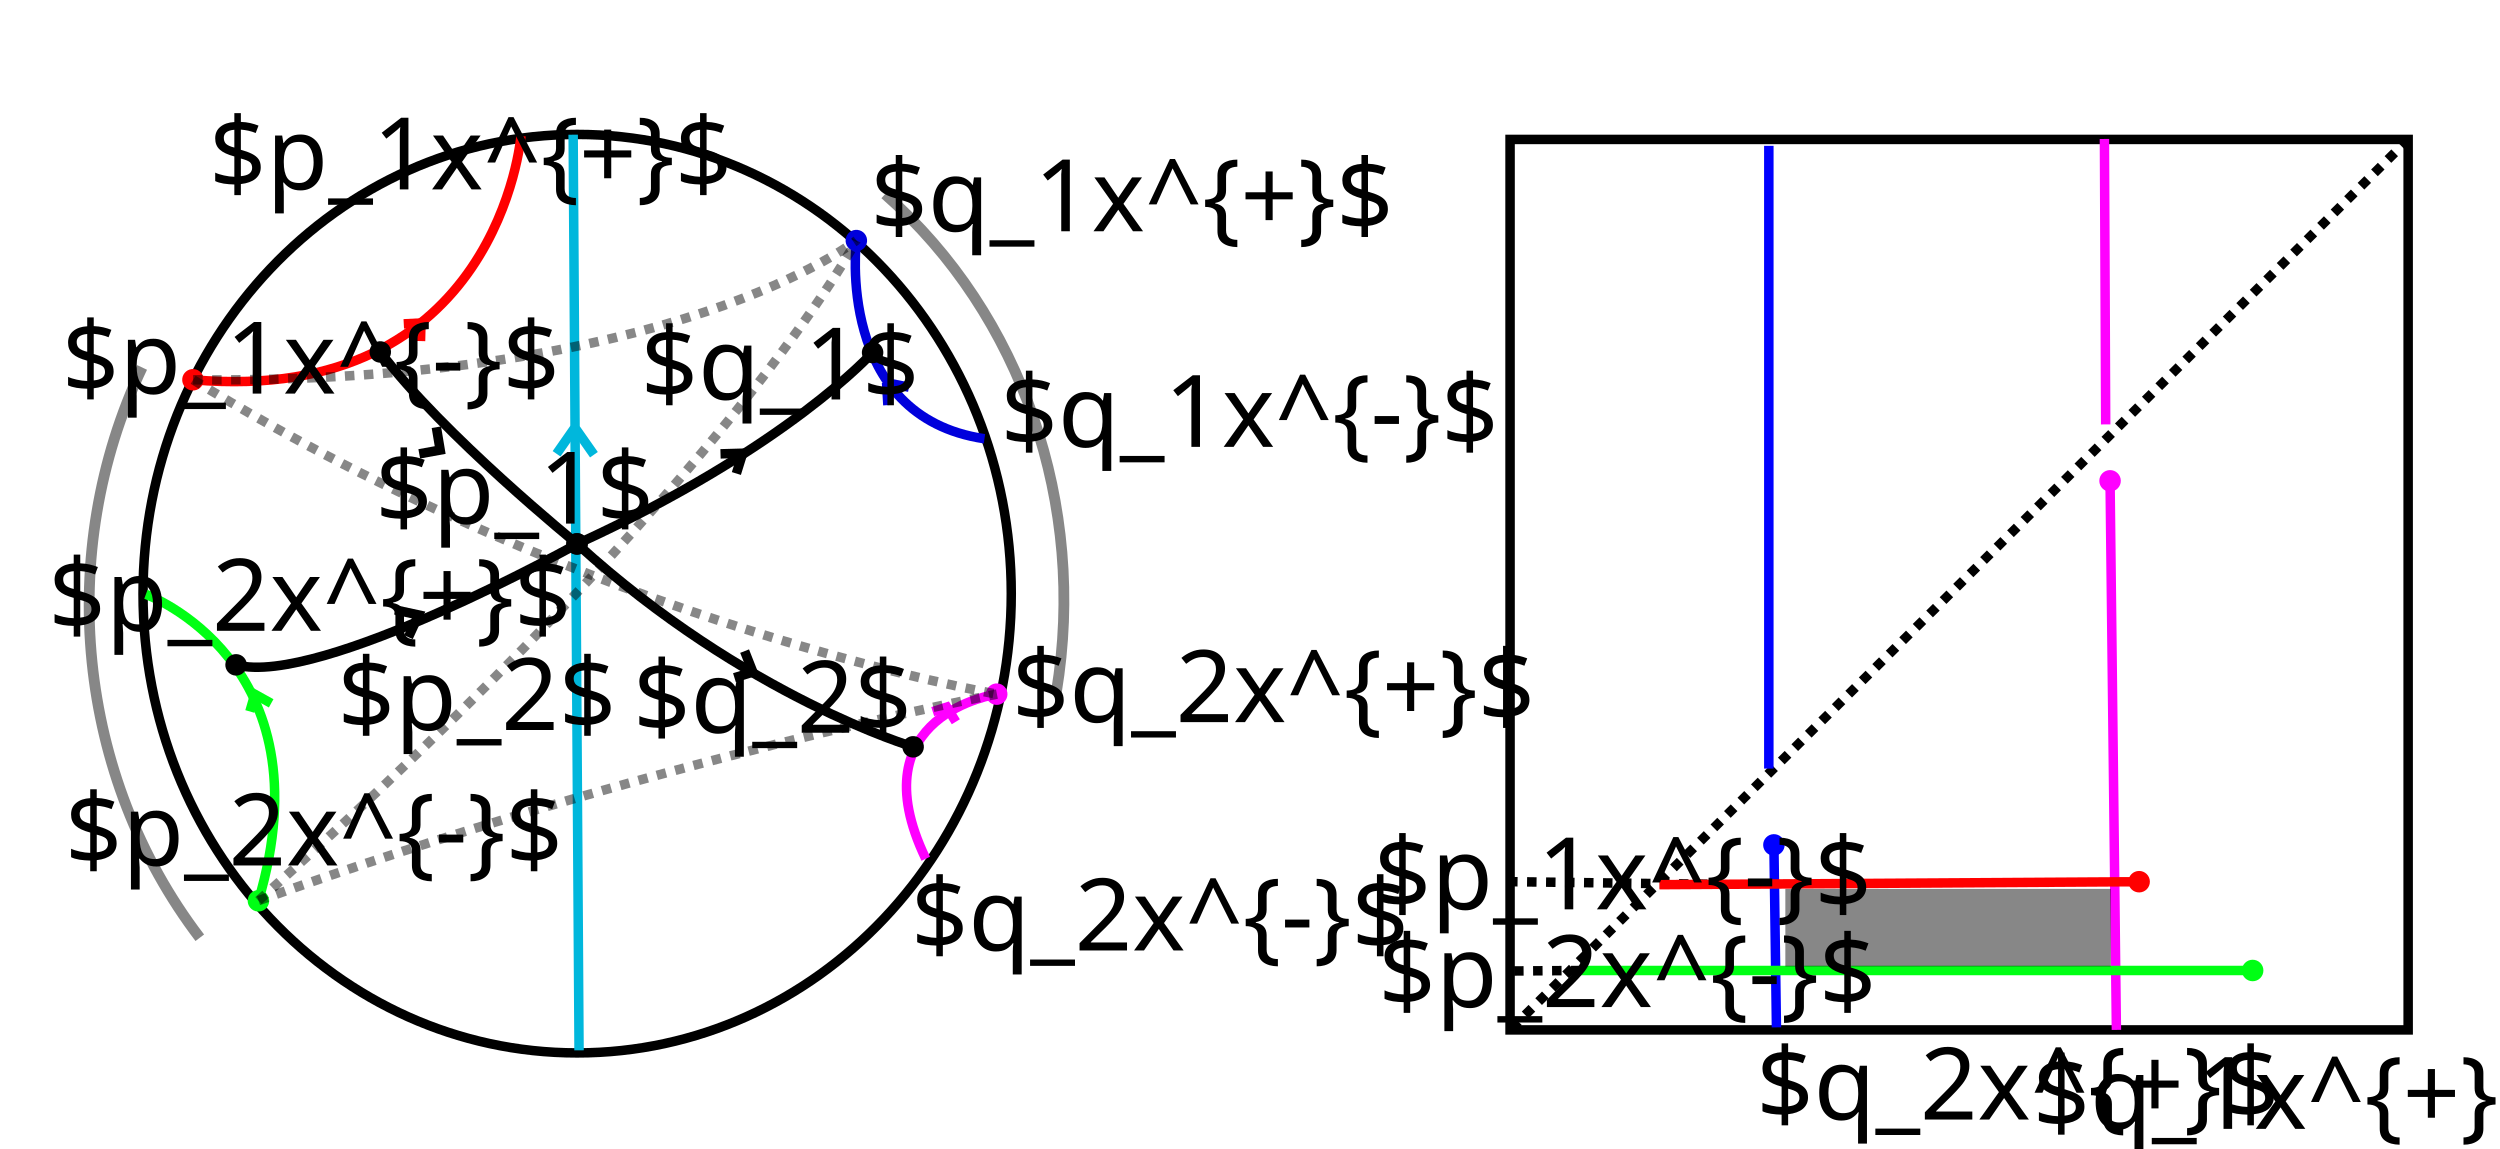
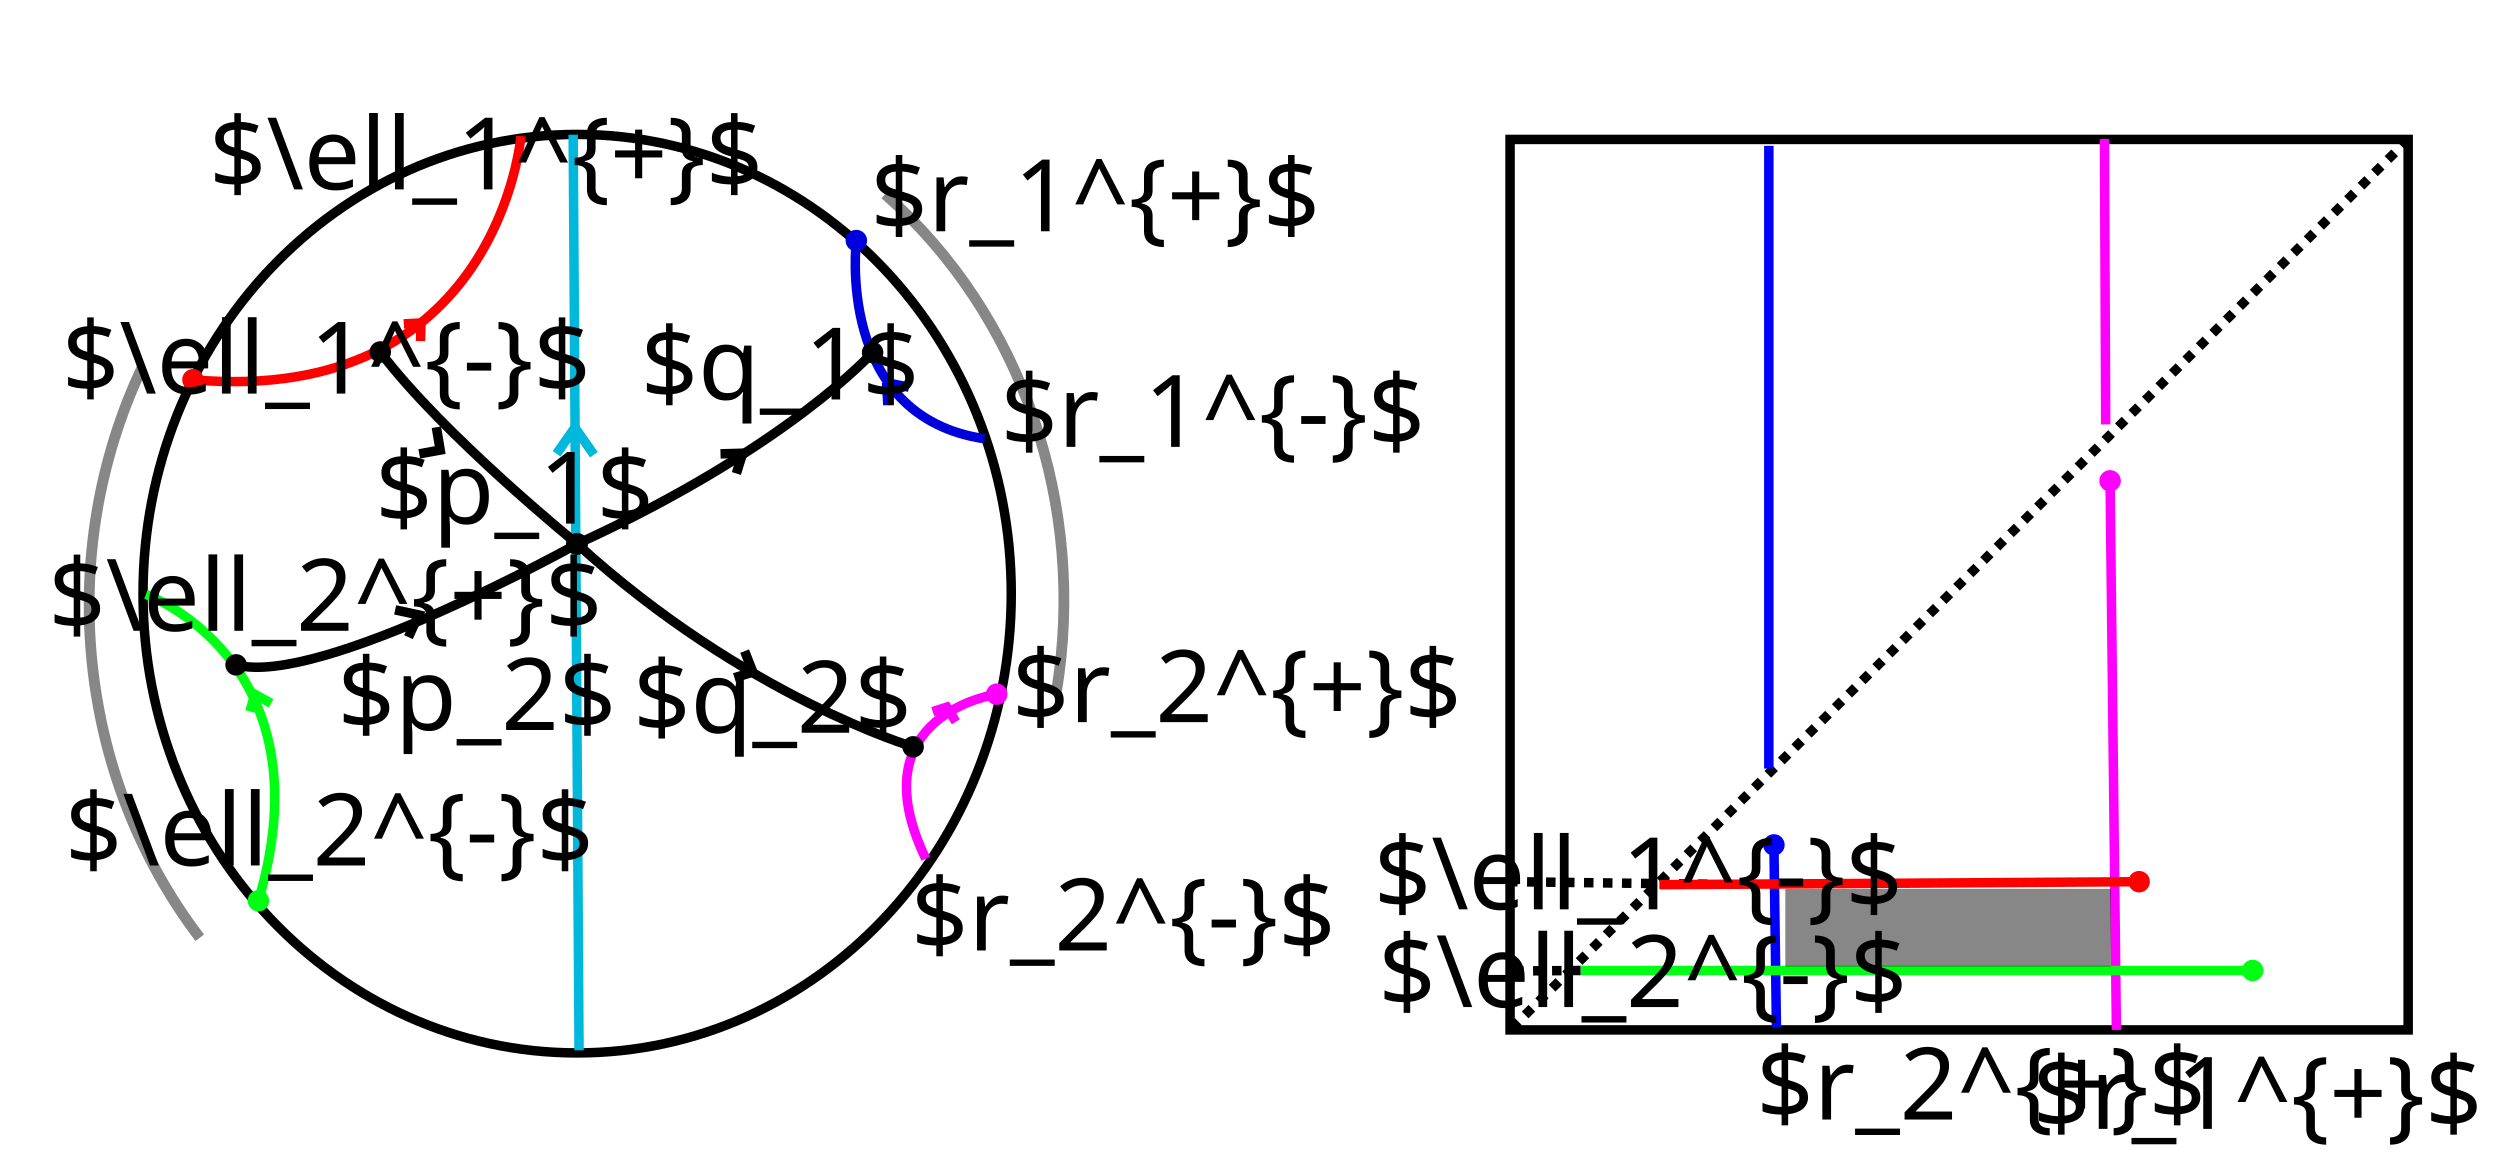
<svg xmlns="http://www.w3.org/2000/svg" width="263.373mm" height="120.949mm" viewBox="0 0 263.373 120.949" version="1.1" id="svg4073">
  <defs id="defs4067">
    <marker style="overflow:visible" id="marker12099" refX="0" refY="0" orient="auto">
      <path transform="matrix(0.2,0,0,0.2,1.48,0.2)" style="fill:#00ff14;fill-opacity:1;fill-rule:evenodd;stroke:#00ff14;stroke-width:1pt;stroke-opacity:1" d="m -2.5,-1 c 0,2.76 -2.24,5 -5,5 -2.76,0 -5,-2.24 -5,-5 0,-2.76 2.24,-5 5,-5 2.76,0 5,2.24 5,5 z" id="path12097" />
    </marker>
    <marker orient="auto" refY="0" refX="0" id="marker11931" style="overflow:visible">
      <path id="path11929" d="m -2.5,-1 c 0,2.76 -2.24,5 -5,5 -2.76,0 -5,-2.24 -5,-5 0,-2.76 2.24,-5 5,-5 2.76,0 5,2.24 5,5 z" style="fill:#ff0000;fill-opacity:1;fill-rule:evenodd;stroke:#ff0000;stroke-width:1pt;stroke-opacity:1" transform="matrix(0.2,0,0,0.2,1.48,0.2)" />
    </marker>
    <marker style="overflow:visible" id="marker9987" refX="0" refY="0" orient="auto">
      <path transform="matrix(0.2,0,0,0.2,1.48,0.2)" style="fill:#ff0000;fill-opacity:1;fill-rule:evenodd;stroke:#ff0000;stroke-width:1pt;stroke-opacity:1" d="m -2.5,-1 c 0,2.76 -2.24,5 -5,5 -2.76,0 -5,-2.24 -5,-5 0,-2.76 2.24,-5 5,-5 2.76,0 5,2.24 5,5 z" id="path9985" />
    </marker>
    <marker orient="auto" refY="0" refX="0" id="marker9839" style="overflow:visible">
      <path id="path9837" d="m -2.5,-1 c 0,2.76 -2.24,5 -5,5 -2.76,0 -5,-2.24 -5,-5 0,-2.76 2.24,-5 5,-5 2.76,0 5,2.24 5,5 z" style="fill:#00ff14;fill-opacity:1;fill-rule:evenodd;stroke:#00ff14;stroke-width:1pt;stroke-opacity:1" transform="matrix(0.2,0,0,0.2,1.48,0.2)" />
    </marker>
    <marker style="overflow:visible" id="marker9649" refX="0" refY="0" orient="auto">
      <path transform="matrix(0.2,0,0,0.2,1.48,0.2)" style="fill:#ff00ff;fill-opacity:1;fill-rule:evenodd;stroke:#ff00ff;stroke-width:1pt;stroke-opacity:1" d="m -2.5,-1 c 0,2.76 -2.24,5 -5,5 -2.76,0 -5,-2.24 -5,-5 0,-2.76 2.24,-5 5,-5 2.76,0 5,2.24 5,5 z" id="path9647" />
    </marker>
    <marker orient="auto" refY="0" refX="0" id="marker9483" style="overflow:visible">
      <path id="path9481" d="m -2.5,-1 c 0,2.76 -2.24,5 -5,5 -2.76,0 -5,-2.24 -5,-5 0,-2.76 2.24,-5 5,-5 2.76,0 5,2.24 5,5 z" style="fill:#0000dc;fill-opacity:1;fill-rule:evenodd;stroke:#0000dc;stroke-width:1pt;stroke-opacity:1" transform="matrix(0.2,0,0,0.2,1.48,0.2)" />
    </marker>
    <marker style="overflow:visible" id="marker3359" refX="0" refY="0" orient="auto">
      <path transform="matrix(0.2,0,0,0.2,1.48,0.2)" style="fill:#0000ff;fill-opacity:1;fill-rule:evenodd;stroke:#0000ff;stroke-width:1pt;stroke-opacity:1" d="m -2.5,-1 c 0,2.76 -2.24,5 -5,5 -2.76,0 -5,-2.24 -5,-5 0,-2.76 2.24,-5 5,-5 2.76,0 5,2.24 5,5 z" id="path3357" />
    </marker>
    <marker style="overflow:visible" id="marker3269" refX="0" refY="0" orient="auto">
      <path transform="matrix(0.2,0,0,0.2,1.48,0.2)" style="fill:#0000dc;fill-opacity:1;fill-rule:evenodd;stroke:#0000dc;stroke-width:1pt;stroke-opacity:1" d="m -2.5,-1 c 0,2.76 -2.24,5 -5,5 -2.76,0 -5,-2.24 -5,-5 0,-2.76 2.24,-5 5,-5 2.76,0 5,2.24 5,5 z" id="path3267" />
    </marker>
    <marker orient="auto" refY="0" refX="0" id="marker3193" style="overflow:visible">
      <path id="path3191" d="m -2.5,-1 c 0,2.76 -2.24,5 -5,5 -2.76,0 -5,-2.24 -5,-5 0,-2.76 2.24,-5 5,-5 2.76,0 5,2.24 5,5 z" style="fill:#ff0000;fill-opacity:1;fill-rule:evenodd;stroke:#ff0000;stroke-width:1pt;stroke-opacity:1" transform="matrix(0.2,0,0,0.2,1.48,0.2)" />
    </marker>
    <marker orient="auto" refY="0" refX="0" id="marker3129" style="overflow:visible">
      <path id="path3127" d="m -2.5,-1 c 0,2.76 -2.24,5 -5,5 -2.76,0 -5,-2.24 -5,-5 0,-2.76 2.24,-5 5,-5 2.76,0 5,2.24 5,5 z" style="fill:#ff0000;fill-opacity:1;fill-rule:evenodd;stroke:#ff0000;stroke-width:1pt;stroke-opacity:1" transform="matrix(0.2,0,0,0.2,1.48,0.2)" />
    </marker>
    <marker orient="auto" refY="0" refX="0" id="marker3019" style="overflow:visible">
      <path id="path3017" d="m -2.5,-1 c 0,2.76 -2.24,5 -5,5 -2.76,0 -5,-2.24 -5,-5 0,-2.76 2.24,-5 5,-5 2.76,0 5,2.24 5,5 z" style="fill:#000000;fill-opacity:1;fill-rule:evenodd;stroke:#000000;stroke-width:1pt;stroke-opacity:1" transform="matrix(0.2,0,0,0.2,1.48,0.2)" />
    </marker>
    <marker orient="auto" refY="0" refX="0" id="DotS" style="overflow:visible">
      <path id="path1074" d="m -2.5,-1 c 0,2.76 -2.24,5 -5,5 -2.76,0 -5,-2.24 -5,-5 0,-2.76 2.24,-5 5,-5 2.76,0 5,2.24 5,5 z" style="fill:#000000;fill-opacity:1;fill-rule:evenodd;stroke:#000000;stroke-width:1pt;stroke-opacity:1" transform="matrix(0.2,0,0,0.2,1.48,0.2)" />
    </marker>
    <marker orient="auto" refY="0" refX="0" id="marker2563" style="overflow:visible">
      <path id="path1019" d="M 0,0 5,-5 -12.5,0 5,5 Z" style="fill:#000000;fill-opacity:1;fill-rule:evenodd;stroke:#000000;stroke-width:1pt;stroke-opacity:1" transform="matrix(0.2,0,0,0.2,1.2,0)" />
    </marker>
    <marker orient="auto" refY="0" refX="0" id="Arrow1Sstart" style="overflow:visible">
      <path id="path839" d="M 0,0 5,-5 -12.5,0 5,5 Z" style="fill:#0000ff;fill-opacity:1;fill-rule:evenodd;stroke:#0000ff;stroke-width:1pt;stroke-opacity:1" transform="matrix(0.2,0,0,0.2,1.2,0)" />
    </marker>
    <marker orient="auto" refY="0" refX="0" id="marker3687" style="overflow:visible">
      <path id="path3685" d="M 0,0 5,-5 -12.5,0 5,5 Z" style="fill:#ff0000;fill-opacity:1;fill-rule:evenodd;stroke:#ff0000;stroke-width:1pt;stroke-opacity:1" transform="matrix(-0.2,0,0,-0.2,-1.2,0)" />
    </marker>
    <marker orient="auto" refY="0" refX="0" id="marker1321" style="overflow:visible">
      <path id="path1319" d="m -2.5,-1 c 0,2.76 -2.24,5 -5,5 -2.76,0 -5,-2.24 -5,-5 0,-2.76 2.24,-5 5,-5 2.76,0 5,2.24 5,5 z" style="fill:#000000;fill-opacity:1;fill-rule:evenodd;stroke:#000000;stroke-width:1pt;stroke-opacity:1" transform="matrix(0.2,0,0,0.2,1.48,0.2)" />
    </marker>
    <marker orient="auto" refY="0" refX="0" id="marker1325" style="overflow:visible">
      <path id="path1323" d="m -2.5,-1 c 0,2.76 -2.24,5 -5,5 -2.76,0 -5,-2.24 -5,-5 0,-2.76 2.24,-5 5,-5 2.76,0 5,2.24 5,5 z" style="fill:#000000;fill-opacity:1;fill-rule:evenodd;stroke:#000000;stroke-width:1pt;stroke-opacity:1" transform="matrix(0.2,0,0,0.2,1.48,0.2)" />
    </marker>
    <marker orient="auto" refY="0" refX="0" id="DotS-7" style="overflow:visible">
      <path id="path1074-8" d="m -2.5,-1 c 0,2.76 -2.24,5 -5,5 -2.76,0 -5,-2.24 -5,-5 0,-2.76 2.24,-5 5,-5 2.76,0 5,2.24 5,5 z" style="fill:#000000;fill-opacity:1;fill-rule:evenodd;stroke:#000000;stroke-width:1pt;stroke-opacity:1" transform="matrix(0.2,0,0,0.2,1.48,0.2)" />
    </marker>
    <marker orient="auto" refY="0" refX="0" id="marker1307" style="overflow:visible">
      <path id="path1305" d="m -2.5,-1 c 0,2.76 -2.24,5 -5,5 -2.76,0 -5,-2.24 -5,-5 0,-2.76 2.24,-5 5,-5 2.76,0 5,2.24 5,5 z" style="fill:#000000;fill-opacity:1;fill-rule:evenodd;stroke:#000000;stroke-width:1pt;stroke-opacity:1" transform="matrix(0.2,0,0,0.2,1.48,0.2)" />
    </marker>
    <marker orient="auto" refY="0" refX="0" id="marker1311" style="overflow:visible">
      <path id="path1309" d="m -2.5,-1 c 0,2.76 -2.24,5 -5,5 -2.76,0 -5,-2.24 -5,-5 0,-2.76 2.24,-5 5,-5 2.76,0 5,2.24 5,5 z" style="fill:#000000;fill-opacity:1;fill-rule:evenodd;stroke:#000000;stroke-width:1pt;stroke-opacity:1" transform="matrix(0.2,0,0,0.2,1.48,0.2)" />
    </marker>
    <marker orient="auto" refY="0" refX="0" id="marker1315" style="overflow:visible">
      <path id="path1313" d="m -2.5,-1 c 0,2.76 -2.24,5 -5,5 -2.76,0 -5,-2.24 -5,-5 0,-2.76 2.24,-5 5,-5 2.76,0 5,2.24 5,5 z" style="fill:#000000;fill-opacity:1;fill-rule:evenodd;stroke:#000000;stroke-width:1pt;stroke-opacity:1" transform="matrix(0.2,0,0,0.2,1.48,0.2)" />
    </marker>
    <marker orient="auto" refY="0" refX="0" id="marker13250" style="overflow:visible">
      <path id="path13248" d="m -2.5,-1 c 0,2.76 -2.24,5 -5,5 -2.76,0 -5,-2.24 -5,-5 0,-2.76 2.24,-5 5,-5 2.76,0 5,2.24 5,5 z" style="fill:#0000dc;fill-opacity:1;fill-rule:evenodd;stroke:#0000dc;stroke-width:1pt;stroke-opacity:1" transform="matrix(0.2,0,0,0.2,1.48,0.2)" />
    </marker>
    <marker orient="auto" refY="0" refX="0" id="marker8493" style="overflow:visible">
      <path id="path8491" d="m -2.5,-1 c 0,2.76 -2.24,5 -5,5 -2.76,0 -5,-2.24 -5,-5 0,-2.76 2.24,-5 5,-5 2.76,0 5,2.24 5,5 z" style="fill:#000000;fill-opacity:1;fill-rule:evenodd;stroke:#000000;stroke-width:1pt;stroke-opacity:1" transform="matrix(0.2,0,0,0.2,1.48,0.2)" />
    </marker>
    <marker style="overflow:visible" id="marker3359-2" refX="0" refY="0" orient="auto">
      <path transform="matrix(0.2,0,0,0.2,1.48,0.2)" style="fill:#ff00ff;fill-opacity:1;fill-rule:evenodd;stroke:#ff00ff;stroke-width:1pt;stroke-opacity:1" d="m -2.5,-1 c 0,2.76 -2.24,5 -5,5 -2.76,0 -5,-2.24 -5,-5 0,-2.76 2.24,-5 5,-5 2.76,0 5,2.24 5,5 z" id="path3357-1" />
    </marker>
  </defs>
  <g id="layer1" transform="translate(-35.14822,34.43166)">
    <rect style="fill:none;fill-opacity:1;stroke:#000000;stroke-width:1;stroke-miterlimit:4;stroke-dasharray:none;stroke-dashoffset:0;stroke-opacity:1" id="rect3343" width="94.613" height="93.812" x="194.232" y="-19.743" />
    <path style="fill:none;stroke:#000000;stroke-width:1;stroke-linecap:butt;stroke-linejoin:miter;stroke-miterlimit:4;stroke-dasharray:1, 1;stroke-dashoffset:0;stroke-opacity:1" d="M 288.845,-19.743 C 194.232,74.068 194.232,74.068 194.232,74.068" id="path3345" />
    <path style="fill:none;stroke:#0000ff;stroke-width:1;stroke-linecap:butt;stroke-linejoin:miter;stroke-miterlimit:4;stroke-dasharray:none;stroke-opacity:1;marker-end:url(#marker3359)" d="M 222.295,73.801 C 222.028,54.558 222.028,54.558 222.028,54.558" id="path3347" />
    <path style="fill:none;stroke:#0000ff;stroke-width:1;stroke-linecap:butt;stroke-linejoin:miter;stroke-miterlimit:4;stroke-dasharray:none;stroke-opacity:1" d="M 221.493,-19.068 V 46.54" id="path3349" />
    <text xml:space="preserve" style="font-style:normal;font-variant:normal;font-weight:normal;font-stretch:normal;font-size:10.583px;line-height:1.25;font-family:verdana;-inkscape-font-specification:verdana;letter-spacing:0px;word-spacing:0px;fill:#000000;fill-opacity:1;stroke:none;stroke-width:0.265" x="249.289" y="84.492" id="text3452">
-       <tspan id="tspan3450" x="249.289" y="84.492" style="stroke-width:0.265">$q_1x^{+}$</tspan>
+       <tspan id="tspan3450" x="249.289" y="84.492" style="stroke-width:0.265">$r_1^{+}$</tspan>
    </text>
    <flowRoot xml:space="preserve" id="flowRoot3472" style="font-style:normal;font-variant:normal;font-weight:normal;font-stretch:normal;font-size:40px;line-height:1.25;font-family:verdana;-inkscape-font-specification:verdana;letter-spacing:0px;word-spacing:0px;fill:#000000;fill-opacity:1;stroke:none" transform="matrix(0.2645833,0,0,0.2645833,14.35953,-70.33962)">
      <flowRegion id="flowRegion3474">
        <rect id="rect3476" width="551.543" height="63.64" x="35.355" y="21.525" />
      </flowRegion>
      <flowPara id="flowPara3478" />
    </flowRoot>
-     <flowRoot xml:space="preserve" id="flowRoot8539" style="fill:black;fill-opacity:1;stroke:none;font-family:verdana;font-style:normal;font-weight:normal;font-size:40px;line-height:1.25;letter-spacing:0px;word-spacing:0px;-inkscape-font-specification:verdana;font-stretch:normal;font-variant:normal">
+     <flowRoot xml:space="preserve" id="flowRoot8539" style="font-style:normal;font-variant:normal;font-weight:normal;font-stretch:normal;font-size:40px;line-height:1.25;font-family:verdana;-inkscape-font-specification:verdana;letter-spacing:0px;word-spacing:0px;fill:#000000;fill-opacity:1;stroke:none">
      <flowRegion id="flowRegion8541">
        <rect id="rect8543" width="621.244" height="692.965" x="-78.792" y="-79.26" />
      </flowRegion>
      <flowPara id="flowPara8545" />
    </flowRoot>
    <ellipse style="fill:none;fill-opacity:1;stroke:#000000;stroke-width:1;stroke-miterlimit:4;stroke-dasharray:none;stroke-dashoffset:0;stroke-opacity:1" id="path2514-8-7" cx="95.95" cy="28.111" rx="45.735" ry="48.381" />
    <path style="fill:none;stroke:#ff0000;stroke-width:1;stroke-linecap:butt;stroke-linejoin:miter;stroke-miterlimit:4;stroke-dasharray:none;stroke-opacity:1;marker-start:url(#marker9987)" d="M 55.495,5.579 C 87.647,8.376 90.033,-20.102 90.033,-20.102" id="path9327-9" />
    <path style="fill:none;stroke:#00ff14;stroke-width:1;stroke-linecap:butt;stroke-linejoin:miter;stroke-miterlimit:4;stroke-dasharray:none;stroke-opacity:1;marker-start:url(#marker9839)" d="M 62.38,60.447 C 69.829,35.236 50.517,28.179 50.517,28.179" id="path9329-4" />
    <path style="fill:none;stroke:#0000dc;stroke-width:1;stroke-linecap:butt;stroke-linejoin:miter;stroke-miterlimit:4;stroke-dasharray:none;stroke-opacity:1;marker-start:;marker-end:url(#marker9483)" d="M 138.86,11.792 C 123.082,9.452 125.366,-9.107 125.366,-9.107" id="path9382" />
    <path style="fill:none;stroke:#ff00ff;stroke-width:1;stroke-linecap:butt;stroke-linejoin:miter;stroke-miterlimit:4;stroke-dasharray:none;stroke-opacity:1;marker-end:url(#marker9649)" d="m 132.676,56.037 c -7.319,-15.245 7.496,-17.343 7.496,-17.343" id="path9384" />
    <path style="fill:none;stroke:#00b7dc;stroke-width:1;stroke-linecap:butt;stroke-linejoin:miter;stroke-miterlimit:4;stroke-dasharray:none;stroke-opacity:1" d="m 95.53,-20.242 0.62,96.461" id="path10390" />
    <path style="fill:none;stroke:#00b7dc;stroke-width:1;stroke-linecap:butt;stroke-linejoin:miter;stroke-miterlimit:4;stroke-dasharray:none;stroke-opacity:1" d="m 93.782,13.376 c 2.195,-3.149 1.765,-2.529 1.765,-2.529" id="path13194" />
    <path style="fill:none;stroke:#00b7dc;stroke-width:1;stroke-linecap:butt;stroke-linejoin:miter;stroke-miterlimit:4;stroke-dasharray:none;stroke-opacity:1" d="m 95.809,10.751 1.909,2.72" id="path13196" />
    <text xml:space="preserve" style="font-style:normal;font-variant:normal;font-weight:normal;font-stretch:normal;font-size:10.583px;line-height:1.25;font-family:verdana;-inkscape-font-specification:verdana;letter-spacing:0px;word-spacing:0px;fill:#000000;fill-opacity:1;stroke:none;stroke-width:0.265" x="74.67" y="20.73" id="text10762-0">
      <tspan id="tspan10760-3" x="74.67" y="20.73" style="stroke-width:0.265">$p_1$</tspan>
    </text>
    <path style="fill:none;stroke:#0000dc;stroke-width:1;stroke-linecap:butt;stroke-linejoin:miter;stroke-miterlimit:4;stroke-dasharray:none;stroke-opacity:1" d="m 128.548,5.887 0.135,2.362" id="path13232" />
    <path style="fill:none;stroke:#0000dc;stroke-width:1;stroke-linecap:butt;stroke-linejoin:miter;stroke-miterlimit:4;stroke-dasharray:none;stroke-opacity:1" d="M 130.91,6.359 128.548,5.887" id="path13234" />
    <path style="fill:none;stroke:#ff00ff;stroke-width:1;stroke-linecap:butt;stroke-linejoin:miter;stroke-miterlimit:4;stroke-dasharray:none;stroke-opacity:1" d="m 133.408,40.533 1.485,-0.472 0.95,1.544" id="path13236" />
    <path style="fill:none;stroke:#00ff14;stroke-width:1;stroke-linecap:butt;stroke-linejoin:miter;stroke-miterlimit:4;stroke-dasharray:none;stroke-opacity:1" d="m 61.472,40.523 0.525,-1.813 1.718,0.954" id="path13238" />
    <path style="fill:none;stroke:#ff0000;stroke-width:1;stroke-linecap:butt;stroke-linejoin:miter;stroke-miterlimit:4;stroke-dasharray:none;stroke-opacity:1" d="m 77.685,-0.314 1.813,-0.095 -0.048,1.909" id="path13240" />
    <text xml:space="preserve" style="font-style:normal;font-variant:normal;font-weight:normal;font-stretch:normal;font-size:10.583px;line-height:1.25;font-family:verdana;-inkscape-font-specification:verdana;letter-spacing:0px;word-spacing:0px;fill:#000000;fill-opacity:1;stroke:none;stroke-width:0.265" x="102.644" y="7.652" id="text19550">
      <tspan id="tspan19548" x="102.644" y="7.652" style="stroke-width:0.265">$q_1$</tspan>
    </text>
    <text xml:space="preserve" style="font-style:normal;font-variant:normal;font-weight:normal;font-stretch:normal;font-size:10.583px;line-height:1.25;font-family:verdana;-inkscape-font-specification:verdana;letter-spacing:0px;word-spacing:0px;fill:#000000;fill-opacity:1;stroke:none;stroke-width:0.265" x="101.847" y="42.763" id="text10762-0-2">
      <tspan id="tspan10760-3-3" x="101.847" y="42.763" style="stroke-width:0.265">$q_2$</tspan>
    </text>
    <text xml:space="preserve" style="font-style:normal;font-variant:normal;font-weight:normal;font-stretch:normal;font-size:10.583px;line-height:1.25;font-family:verdana;-inkscape-font-specification:verdana;letter-spacing:0px;word-spacing:0px;fill:#000000;fill-opacity:1;stroke:none;stroke-width:0.265" x="70.706" y="42.477" id="text10762-0-2-3">
      <tspan id="tspan10760-3-3-1" x="70.706" y="42.477" style="stroke-width:0.265">$p_2$</tspan>
    </text>
    <text xml:space="preserve" style="font-style:normal;font-variant:normal;font-weight:normal;font-stretch:normal;font-size:10.583px;line-height:1.25;font-family:verdana;-inkscape-font-specification:verdana;letter-spacing:0px;word-spacing:0px;fill:#000000;fill-opacity:1;stroke:none;stroke-width:0.265" x="126.844" y="-10.07" id="text19550-5">
-       <tspan id="tspan19548-1" x="126.844" y="-10.07" style="stroke-width:0.265">$q_1x^{+}$</tspan>
+       <tspan id="tspan19548-1" x="126.844" y="-10.07" style="stroke-width:0.265">$r_1^{+}$</tspan>
    </text>
    <text xml:space="preserve" style="font-style:normal;font-variant:normal;font-weight:normal;font-stretch:normal;font-size:10.583px;line-height:1.25;font-family:verdana;-inkscape-font-specification:verdana;letter-spacing:0px;word-spacing:0px;fill:#000000;fill-opacity:1;stroke:none;stroke-width:0.265" x="140.553" y="12.648" id="text19550-5-7">
-       <tspan id="tspan19548-1-9" x="140.553" y="12.648" style="stroke-width:0.265">$q_1x^{-}$</tspan>
+       <tspan id="tspan19548-1-9" x="140.553" y="12.648" style="stroke-width:0.265">$r_1^{-}$</tspan>
    </text>
    <text xml:space="preserve" style="font-style:normal;font-variant:normal;font-weight:normal;font-stretch:normal;font-size:10.583px;line-height:1.25;font-family:verdana;-inkscape-font-specification:verdana;letter-spacing:0px;word-spacing:0px;fill:#000000;fill-opacity:1;stroke:none;stroke-width:0.265" x="141.755" y="41.646" id="text19550-5-9">
-       <tspan id="tspan19548-1-4" x="141.755" y="41.646" style="stroke-width:0.265">$q_2x^{+}$</tspan>
+       <tspan id="tspan19548-1-4" x="141.755" y="41.646" style="stroke-width:0.265">$r_2^{+}$</tspan>
    </text>
    <text xml:space="preserve" style="font-style:normal;font-variant:normal;font-weight:normal;font-stretch:normal;font-size:10.583px;line-height:1.25;font-family:verdana;-inkscape-font-specification:verdana;letter-spacing:0px;word-spacing:0px;fill:#000000;fill-opacity:1;stroke:none;stroke-width:0.265" x="131.116" y="65.701" id="text19550-5-7-9">
-       <tspan id="tspan19548-1-9-5" x="131.116" y="65.701" style="stroke-width:0.265">$q_2x^{-}$</tspan>
+       <tspan id="tspan19548-1-9-5" x="131.116" y="65.701" style="stroke-width:0.265">$r_2^{-}$</tspan>
    </text>
    <text xml:space="preserve" style="font-style:normal;font-variant:normal;font-weight:normal;font-stretch:normal;font-size:10.583px;line-height:1.25;font-family:verdana;-inkscape-font-specification:verdana;letter-spacing:0px;word-spacing:0px;fill:#000000;fill-opacity:1;stroke:none;stroke-width:0.265" x="41.982" y="56.747" id="text19550-5-7-9-4">
-       <tspan id="tspan19548-1-9-5-9" x="41.982" y="56.747" style="stroke-width:0.265">$p_2x^{-}$</tspan>
+       <tspan id="tspan19548-1-9-5-9" x="41.982" y="56.747" style="stroke-width:0.265">$\ell_2^{-}$</tspan>
    </text>
    <text xml:space="preserve" style="font-style:normal;font-variant:normal;font-weight:normal;font-stretch:normal;font-size:10.583px;line-height:1.25;font-family:verdana;-inkscape-font-specification:verdana;letter-spacing:0px;word-spacing:0px;fill:#000000;fill-opacity:1;stroke:none;stroke-width:0.265" x="40.244" y="32.025" id="text19550-5-7-9-4-5">
-       <tspan id="tspan19548-1-9-5-9-6" x="40.244" y="32.025" style="stroke-width:0.265">$p_2x^{+}$</tspan>
+       <tspan id="tspan19548-1-9-5-9-6" x="40.244" y="32.025" style="stroke-width:0.265">$\ell_2^{+}$</tspan>
    </text>
    <text xml:space="preserve" style="font-style:normal;font-variant:normal;font-weight:normal;font-stretch:normal;font-size:10.583px;line-height:1.25;font-family:verdana;-inkscape-font-specification:verdana;letter-spacing:0px;word-spacing:0px;fill:#000000;fill-opacity:1;stroke:none;stroke-width:0.265" x="57.164" y="-14.48" id="text19550-5-3">
-       <tspan id="tspan19548-1-1" x="57.164" y="-14.48" style="stroke-width:0.265">$p_1x^{+}$</tspan>
+       <tspan id="tspan19548-1-1" x="57.164" y="-14.48" style="stroke-width:0.265">$\ell_1^{+}$</tspan>
    </text>
    <text xml:space="preserve" style="font-style:normal;font-variant:normal;font-weight:normal;font-stretch:normal;font-size:10.583px;line-height:1.25;font-family:verdana;-inkscape-font-specification:verdana;letter-spacing:0px;word-spacing:0px;fill:#000000;fill-opacity:1;stroke:none;stroke-width:0.265" x="41.663" y="7.035" id="text19550-5-3-7">
-       <tspan id="tspan19548-1-1-6" x="41.663" y="7.035" style="stroke-width:0.265">$p_1x^{-}$</tspan>
+       <tspan id="tspan19548-1-1-6" x="41.663" y="7.035" style="stroke-width:0.265">$\ell_1^{-}$</tspan>
    </text>
    <path style="fill:none;stroke:#000000;stroke-width:1;stroke-linecap:butt;stroke-linejoin:miter;stroke-miterlimit:4;stroke-dasharray:none;stroke-opacity:1;marker-start:url(#marker1311);marker-end:url(#marker1315)" d="M 75.222,2.664 C 81.787,11.377 95.952,22.87 95.952,22.87 118.135,12.714 127.089,2.691 127.089,2.691" id="path1299" />
    <path style="fill:none;stroke:#000000;stroke-width:1;stroke-linecap:butt;stroke-linejoin:miter;stroke-miterlimit:4;stroke-dasharray:none;stroke-opacity:1;marker-start:url(#DotS-7);marker-end:url(#marker1307)" d="M 60.038,35.615 C 68.824,37.971 95.952,22.87 95.952,22.87" id="path1301" />
    <path style="fill:none;stroke:#000000;stroke-width:1;stroke-linecap:butt;stroke-linejoin:miter;stroke-miterlimit:4;stroke-dasharray:none;stroke-opacity:1;marker-start:url(#marker1321);marker-end:url(#marker1325)" d="m 95.952,22.87 c 17.773,16.17 35.413,21.382 35.413,21.382" id="path1317" />
    <path style="fill:none;stroke:#000000;stroke-width:1;stroke-linecap:butt;stroke-linejoin:miter;stroke-miterlimit:4;stroke-dasharray:none;stroke-opacity:1" d="m 76.775,29.819 c 2.472,0.535 2.472,0.535 2.472,0.535 l -1.069,2.339" id="path1327" />
    <path style="fill:none;stroke:#000000;stroke-width:1;stroke-linecap:butt;stroke-linejoin:miter;stroke-miterlimit:4;stroke-dasharray:none;stroke-opacity:1" d="m 81.119,10.575 0.401,2.405 -2.205,0.401" id="path1329" />
    <path style="fill:none;stroke:#000000;stroke-width:1;stroke-linecap:butt;stroke-linejoin:miter;stroke-miterlimit:4;stroke-dasharray:none;stroke-opacity:1" d="m 111.053,13.382 2.339,-0.067 -0.668,2.138" id="path1331" />
    <path style="fill:none;stroke:#000000;stroke-width:1;stroke-linecap:butt;stroke-linejoin:miter;stroke-miterlimit:4;stroke-dasharray:none;stroke-opacity:1" d="m 113.592,34.162 0.869,2.205 -1.938,0.601" id="path1333" />
    <path style="fill:none;stroke:#ff00ff;stroke-width:1;stroke-linecap:butt;stroke-linejoin:miter;stroke-miterlimit:4;stroke-dasharray:none;stroke-opacity:1" d="m 256.849,-19.792 0.132,30.073" id="path3349-9" />
    <path style="fill:none;stroke:#ff00ff;stroke-width:1;stroke-linecap:butt;stroke-linejoin:miter;stroke-miterlimit:4;stroke-dasharray:none;stroke-opacity:1;marker-end:url(#marker3359-2)" d="M 258.109,74.068 257.441,16.204" id="path3347-2" />
    <text xml:space="preserve" style="font-style:normal;font-variant:normal;font-weight:normal;font-stretch:normal;font-size:10.583px;line-height:1.25;font-family:verdana;-inkscape-font-specification:verdana;letter-spacing:0px;word-spacing:0px;fill:#000000;fill-opacity:1;stroke:none;stroke-width:0.265" x="220.169" y="83.512" id="text3452-0">
-       <tspan id="tspan3450-1" x="220.169" y="83.512" style="stroke-width:0.265">$q_2x^{+}$</tspan>
+       <tspan id="tspan3450-1" x="220.169" y="83.512" style="stroke-width:0.265">$r_2^{+}$</tspan>
    </text>
    <path style="fill:none;stroke:#00ff14;stroke-width:1;stroke-linecap:butt;stroke-linejoin:miter;stroke-miterlimit:4;stroke-dasharray:none;stroke-opacity:1;marker-end:url(#marker12099)" d="m 201.657,67.809 70.826,1e-6" id="path12089" />
-     <path style="fill:none;stroke:#000000;stroke-width:1;stroke-linecap:butt;stroke-linejoin:miter;stroke-opacity:0.47;stroke-miterlimit:4;stroke-dasharray:1, 1;stroke-dashoffset:0" d="M 62.38,60.447 C 103.569,45.625 140.173,38.694 140.173,38.694" id="path12281" />
-     <path style="fill:none;stroke:#000000;stroke-width:1;stroke-linecap:butt;stroke-linejoin:miter;stroke-opacity:0.471;stroke-miterlimit:4;stroke-dasharray:1, 1;stroke-dashoffset:0" d="M 55.495,5.579 C 106.242,6.069 125.366,-9.107 125.366,-9.107" id="path12283" />
-     <path style="fill:none;stroke:#000000;stroke-width:1;stroke-linecap:butt;stroke-linejoin:miter;stroke-opacity:0.471;stroke-miterlimit:4;stroke-dasharray:1, 1;stroke-dashoffset:0" d="M 62.38,60.447 C 112.723,15.453 125.366,-9.107 125.366,-9.107" id="path12285" />
-     <path style="fill:none;stroke:#000000;stroke-width:1;stroke-linecap:butt;stroke-linejoin:miter;stroke-opacity:0.471;stroke-miterlimit:4;stroke-dasharray:1, 1;stroke-dashoffset:0" d="M 55.495,5.579 C 97.689,31.46 140.173,38.694 140.173,38.694" id="path12287" />
    <path style="fill:none;fill-opacity:1;stroke:#000000;stroke-width:1.139;stroke-miterlimit:4;stroke-dasharray:none;stroke-dashoffset:0;stroke-opacity:0.471" id="path2514-8-7-6" d="M 56.196,64.36 A 51.412,55.261 0 0 1 50.122,4.28" />
    <path style="fill:none;fill-opacity:1;stroke:#000000;stroke-width:1.139;stroke-miterlimit:4;stroke-dasharray:none;stroke-dashoffset:0;stroke-opacity:0.471" id="path2514-8-7-6-8" d="m 128.382,-13.976 a 51.412,55.261 0 0 1 18.05,52.465" />
    <rect style="fill:#000000;fill-opacity:0.471;stroke:none;stroke-width:1.271;stroke-miterlimit:4;stroke-dasharray:none;stroke-dashoffset:0;stroke-opacity:0.471" id="rect12325" width="34.289" height="8.172" x="223.233" y="59.212" ry="0" />
    <path style="fill:none;stroke:#000000;stroke-width:1;stroke-linecap:butt;stroke-linejoin:miter;stroke-opacity:1;stroke-miterlimit:4;stroke-dasharray:1,1;stroke-dashoffset:0" d="M 215.021,58.722 C 194.441,58.454 194.441,58.454 194.441,58.454" id="path12723" />
    <path style="fill:none;stroke:#000000;stroke-width:1;stroke-linecap:butt;stroke-linejoin:miter;stroke-miterlimit:4;stroke-dasharray:1, 1;stroke-dashoffset:0;stroke-opacity:1" d="m 201.657,67.809 -7.465,0.054" id="path12723-4" />
    <text xml:space="preserve" style="font-style:normal;font-variant:normal;font-weight:normal;font-stretch:normal;font-size:10.583px;line-height:1.25;font-family:verdana;-inkscape-font-specification:verdana;letter-spacing:0px;word-spacing:0px;fill:#000000;fill-opacity:1;stroke:none;stroke-width:0.265" x="180.351" y="71.666" id="text19550-5-7-9-4-4">
-       <tspan id="tspan19548-1-9-5-9-7" x="180.351" y="71.666" style="stroke-width:0.265">$p_2x^{-}$</tspan>
+       <tspan id="tspan19548-1-9-5-9-7" x="180.351" y="71.666" style="stroke-width:0.265">$\ell_2^{-}$</tspan>
    </text>
    <path style="fill:none;stroke:#ff0000;stroke-width:1;stroke-linecap:butt;stroke-linejoin:miter;stroke-miterlimit:4;stroke-dasharray:none;stroke-opacity:1;marker-end:url(#marker11931)" d="m 209.965,58.769 50.558,-0.315" id="path11921" />
    <text xml:space="preserve" style="font-style:normal;font-variant:normal;font-weight:normal;font-stretch:normal;font-size:10.583px;line-height:1.25;font-family:verdana;-inkscape-font-specification:verdana;letter-spacing:0px;word-spacing:0px;fill:#000000;fill-opacity:1;stroke:none;stroke-width:0.265" x="179.879" y="61.366" id="text19550-5-3-7-6">
-       <tspan id="tspan19548-1-1-6-8" x="179.879" y="61.366" style="stroke-width:0.265">$p_1x^{-}$</tspan>
+       <tspan id="tspan19548-1-1-6-8" x="179.879" y="61.366" style="stroke-width:0.265">$\ell_1^{-}$</tspan>
    </text>
  </g>
</svg>
